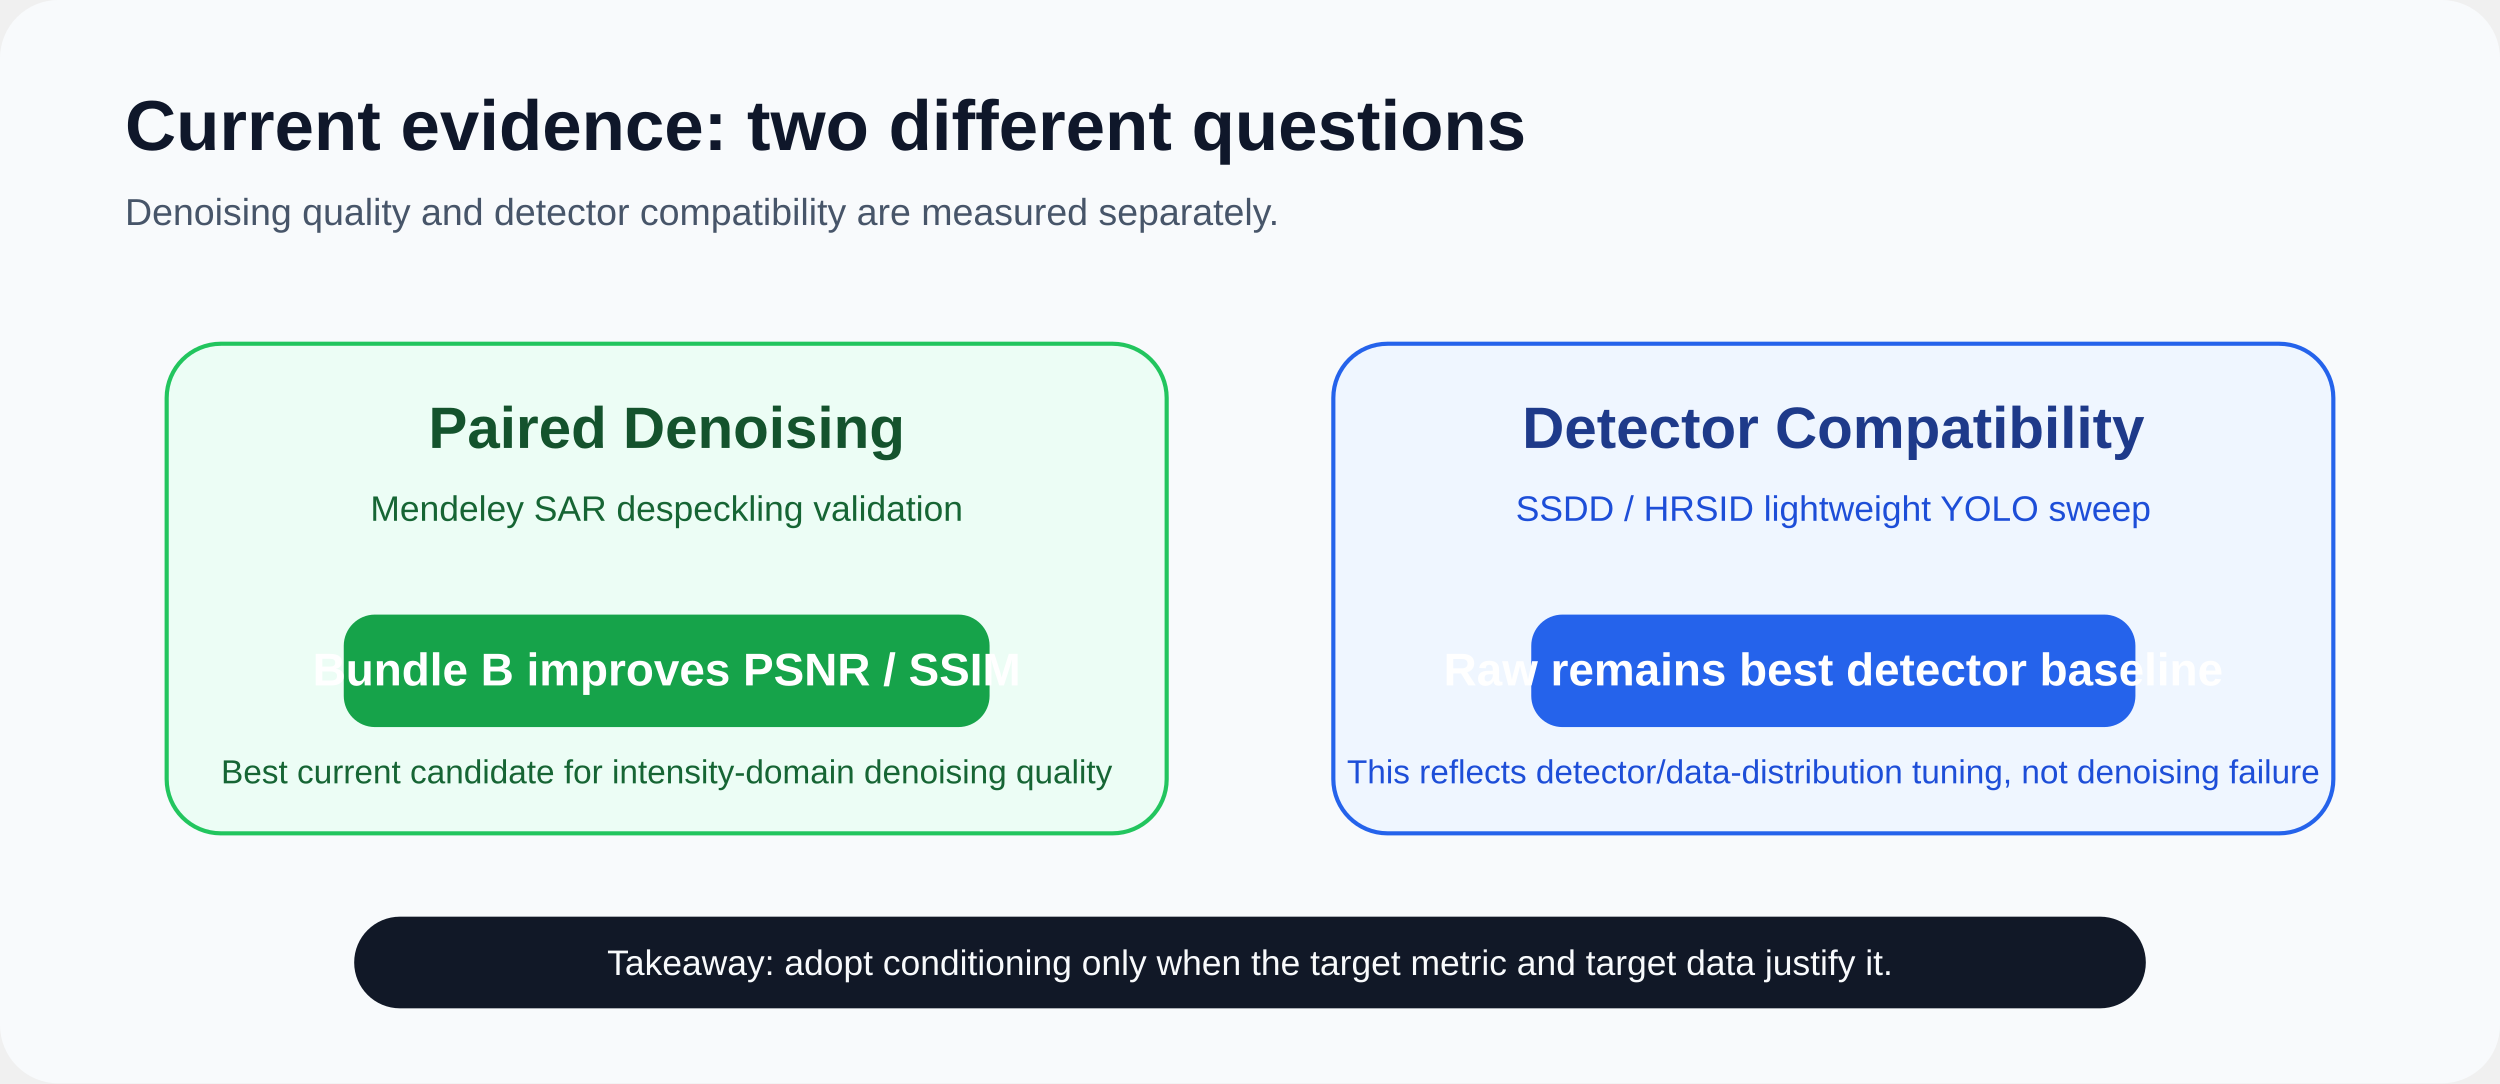
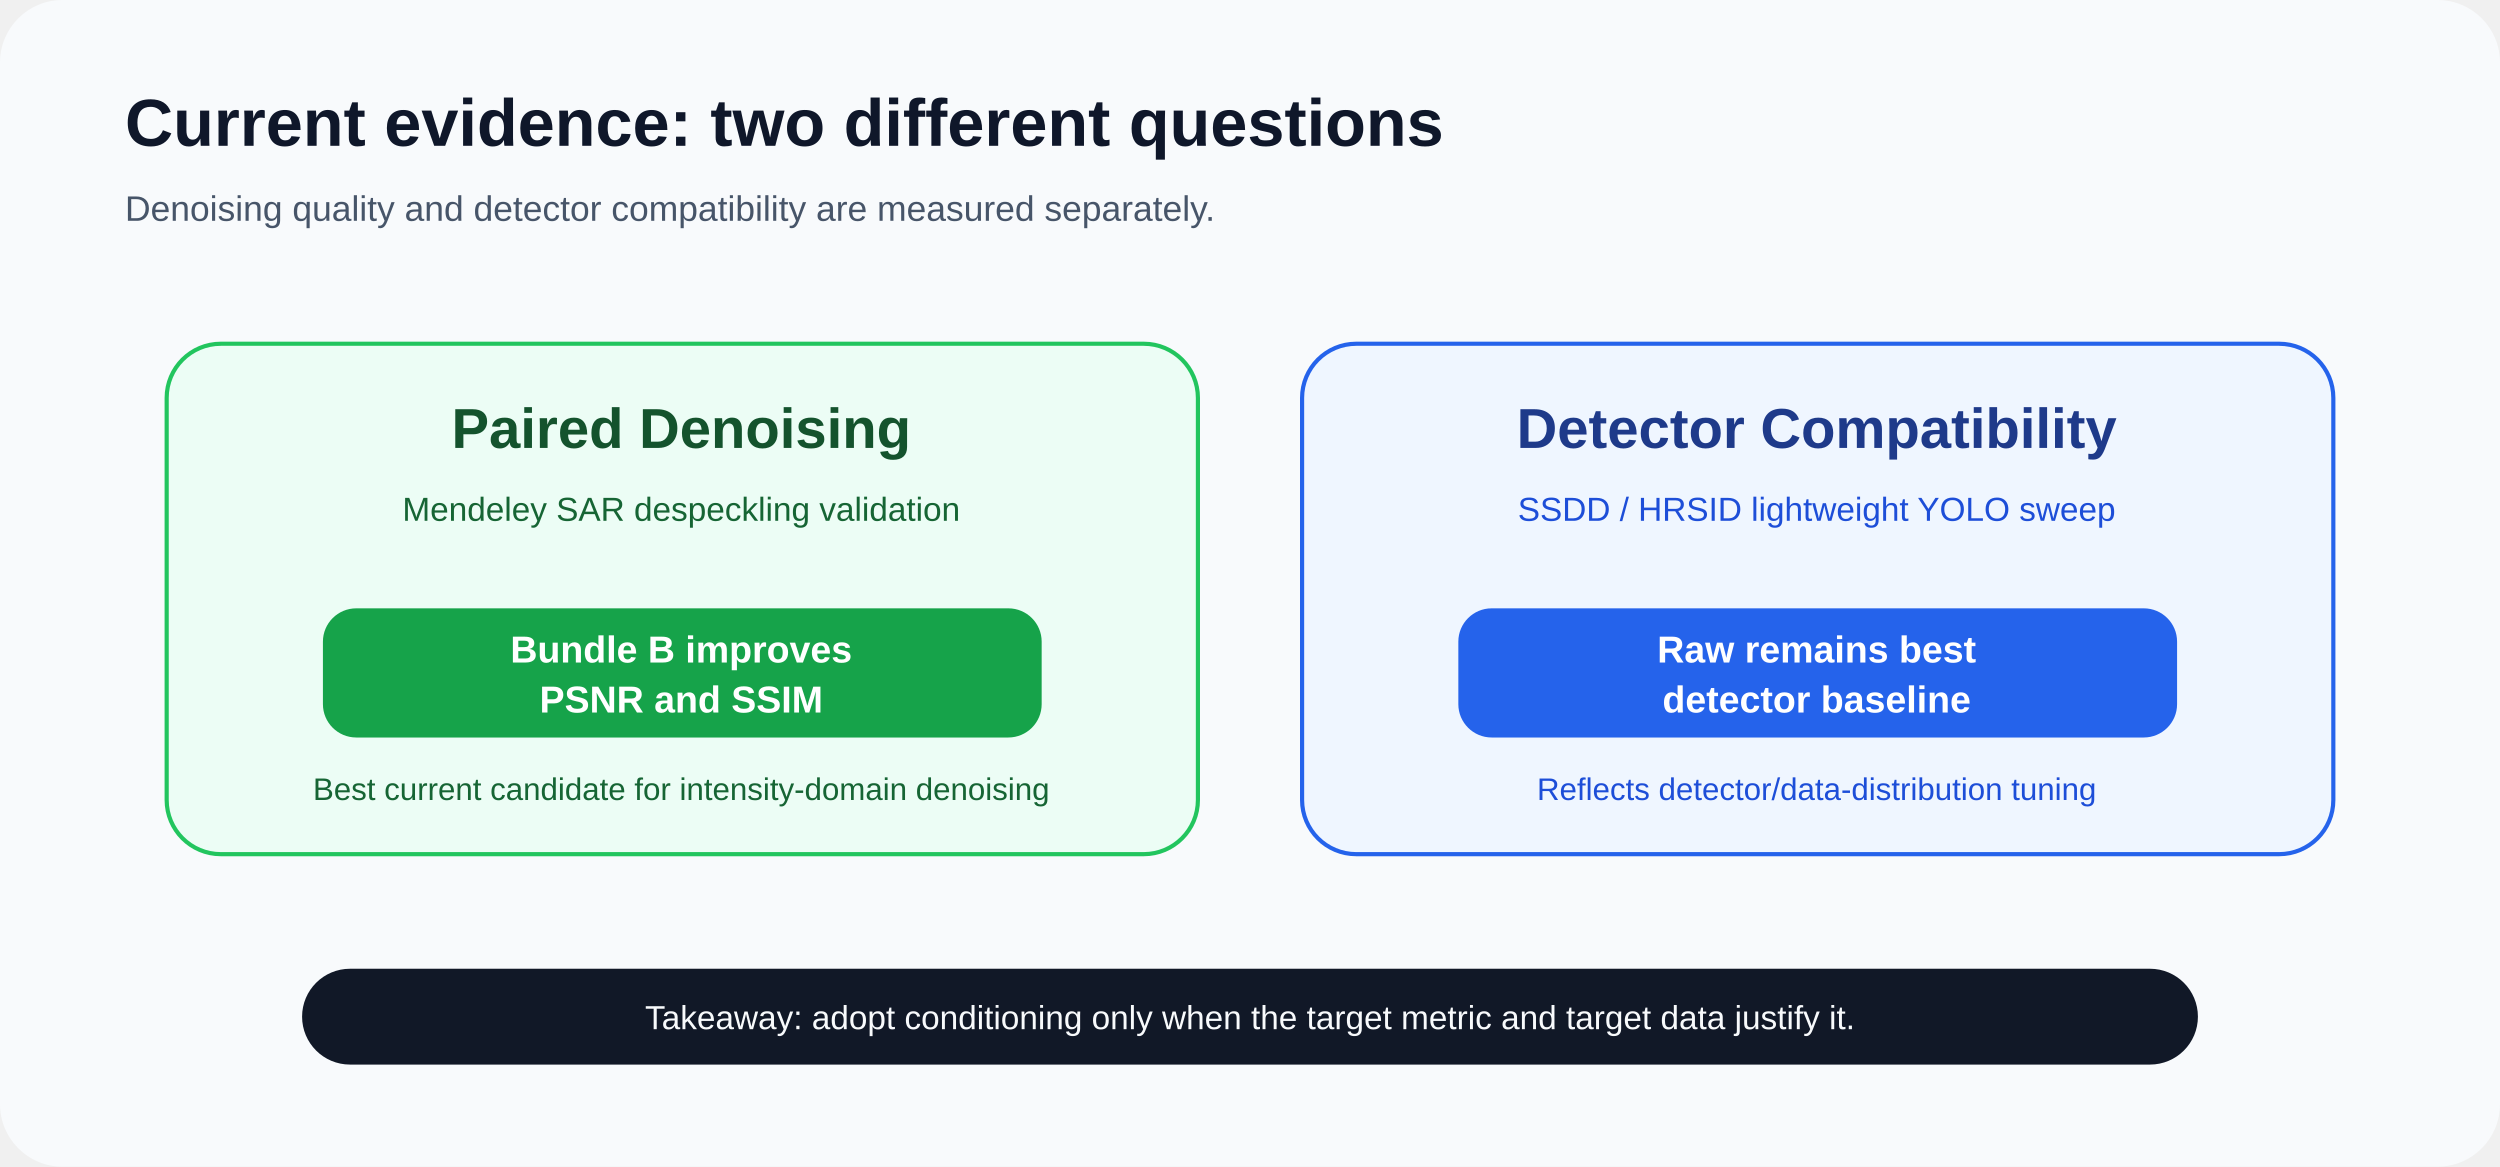
- <svg xmlns="http://www.w3.org/2000/svg" width="1200" height="520" viewBox="0 0 1200 520" role="img" aria-labelledby="title desc">
-   <rect width="1200" height="520" rx="28" fill="#f8fafc" />
-   <text x="60" y="72" fill="#0f172a" font-family="Segoe UI, Arial, sans-serif" font-size="34" font-weight="800">Current evidence: two different questions</text>
-   <text x="60" y="108" fill="#475569" font-family="Segoe UI, Arial, sans-serif" font-size="18">Denoising quality and detector compatibility are measured separately.</text>
+ <svg xmlns="http://www.w3.org/2000/svg" width="1200" height="560" viewBox="0 0 1200 560" role="img" aria-labelledby="title desc">
+   <rect width="1200" height="560" rx="30" fill="#f8fafc" />
+   <text x="60" y="70" fill="#0f172a" font-family="Segoe UI, Arial, sans-serif" font-size="32" font-weight="800">Current evidence: two different questions</text>
+   <text x="60" y="106" fill="#475569" font-family="Segoe UI, Arial, sans-serif" font-size="17">Denoising quality and detector compatibility are measured separately.</text>
  <g font-family="Segoe UI, Arial, sans-serif">
-     <rect x="80" y="165" width="480" height="235" rx="26" fill="#ecfdf5" stroke="#22c55e" stroke-width="2" />
-     <text x="320" y="215" text-anchor="middle" fill="#14532d" font-size="28" font-weight="800">Paired Denoising</text>
-     <text x="320" y="250" text-anchor="middle" fill="#166534" font-size="17">Mendeley SAR despeckling validation</text>
-     <rect x="165" y="295" width="310" height="54" rx="15" fill="#16a34a" />
-     <text x="320" y="329" text-anchor="middle" fill="#ffffff" font-size="22" font-weight="800">Bundle B improves PSNR / SSIM</text>
-     <text x="320" y="376" text-anchor="middle" fill="#166534" font-size="16">Best current candidate for intensity-domain denoising quality</text>
-     <rect x="640" y="165" width="480" height="235" rx="26" fill="#eff6ff" stroke="#2563eb" stroke-width="2" />
-     <text x="880" y="215" text-anchor="middle" fill="#1e3a8a" font-size="28" font-weight="800">Detector Compatibility</text>
-     <text x="880" y="250" text-anchor="middle" fill="#1d4ed8" font-size="17">SSDD / HRSID lightweight YOLO sweep</text>
-     <rect x="735" y="295" width="290" height="54" rx="15" fill="#2563eb" />
-     <text x="880" y="329" text-anchor="middle" fill="#ffffff" font-size="22" font-weight="800">Raw remains best detector baseline</text>
-     <text x="880" y="376" text-anchor="middle" fill="#1d4ed8" font-size="16">This reflects detector/data-distribution tuning, not denoising failure</text>
+     <rect x="80" y="165" width="495" height="245" rx="26" fill="#ecfdf5" stroke="#22c55e" stroke-width="2" />
+     <text x="327" y="215" text-anchor="middle" fill="#14532d" font-size="27" font-weight="800">Paired Denoising</text>
+     <text x="327" y="250" text-anchor="middle" fill="#166534" font-size="16">Mendeley SAR despeckling validation</text>
+     <rect x="155" y="292" width="345" height="62" rx="16" fill="#16a34a" />
+     <text x="327" y="318" text-anchor="middle" fill="#ffffff" font-size="18" font-weight="800">Bundle B improves</text>
+     <text x="327" y="342" text-anchor="middle" fill="#ffffff" font-size="18" font-weight="800">PSNR and SSIM</text>
+     <text x="327" y="384" text-anchor="middle" fill="#166534" font-size="15">Best current candidate for intensity-domain denoising</text>
+     <rect x="625" y="165" width="495" height="245" rx="26" fill="#eff6ff" stroke="#2563eb" stroke-width="2" />
+     <text x="872" y="215" text-anchor="middle" fill="#1e3a8a" font-size="27" font-weight="800">Detector Compatibility</text>
+     <text x="872" y="250" text-anchor="middle" fill="#1d4ed8" font-size="16">SSDD / HRSID lightweight YOLO sweep</text>
+     <rect x="700" y="292" width="345" height="62" rx="16" fill="#2563eb" />
+     <text x="872" y="318" text-anchor="middle" fill="#ffffff" font-size="18" font-weight="800">Raw remains best</text>
+     <text x="872" y="342" text-anchor="middle" fill="#ffffff" font-size="18" font-weight="800">detector baseline</text>
+     <text x="872" y="384" text-anchor="middle" fill="#1d4ed8" font-size="15">Reflects detector/data-distribution tuning</text>
  </g>
-   <rect x="170" y="440" width="860" height="44" rx="22" fill="#111827" />
-   <text x="600" y="468" text-anchor="middle" fill="#f8fafc" font-family="Segoe UI, Arial, sans-serif" font-size="17">Takeaway: adopt conditioning only when the target metric and target data justify it.</text>
+   <rect x="145" y="465" width="910" height="46" rx="23" fill="#111827" />
+   <text x="600" y="494" text-anchor="middle" fill="#f8fafc" font-family="Segoe UI, Arial, sans-serif" font-size="16">Takeaway: adopt conditioning only when the target metric and target data justify it.</text>
</svg>
